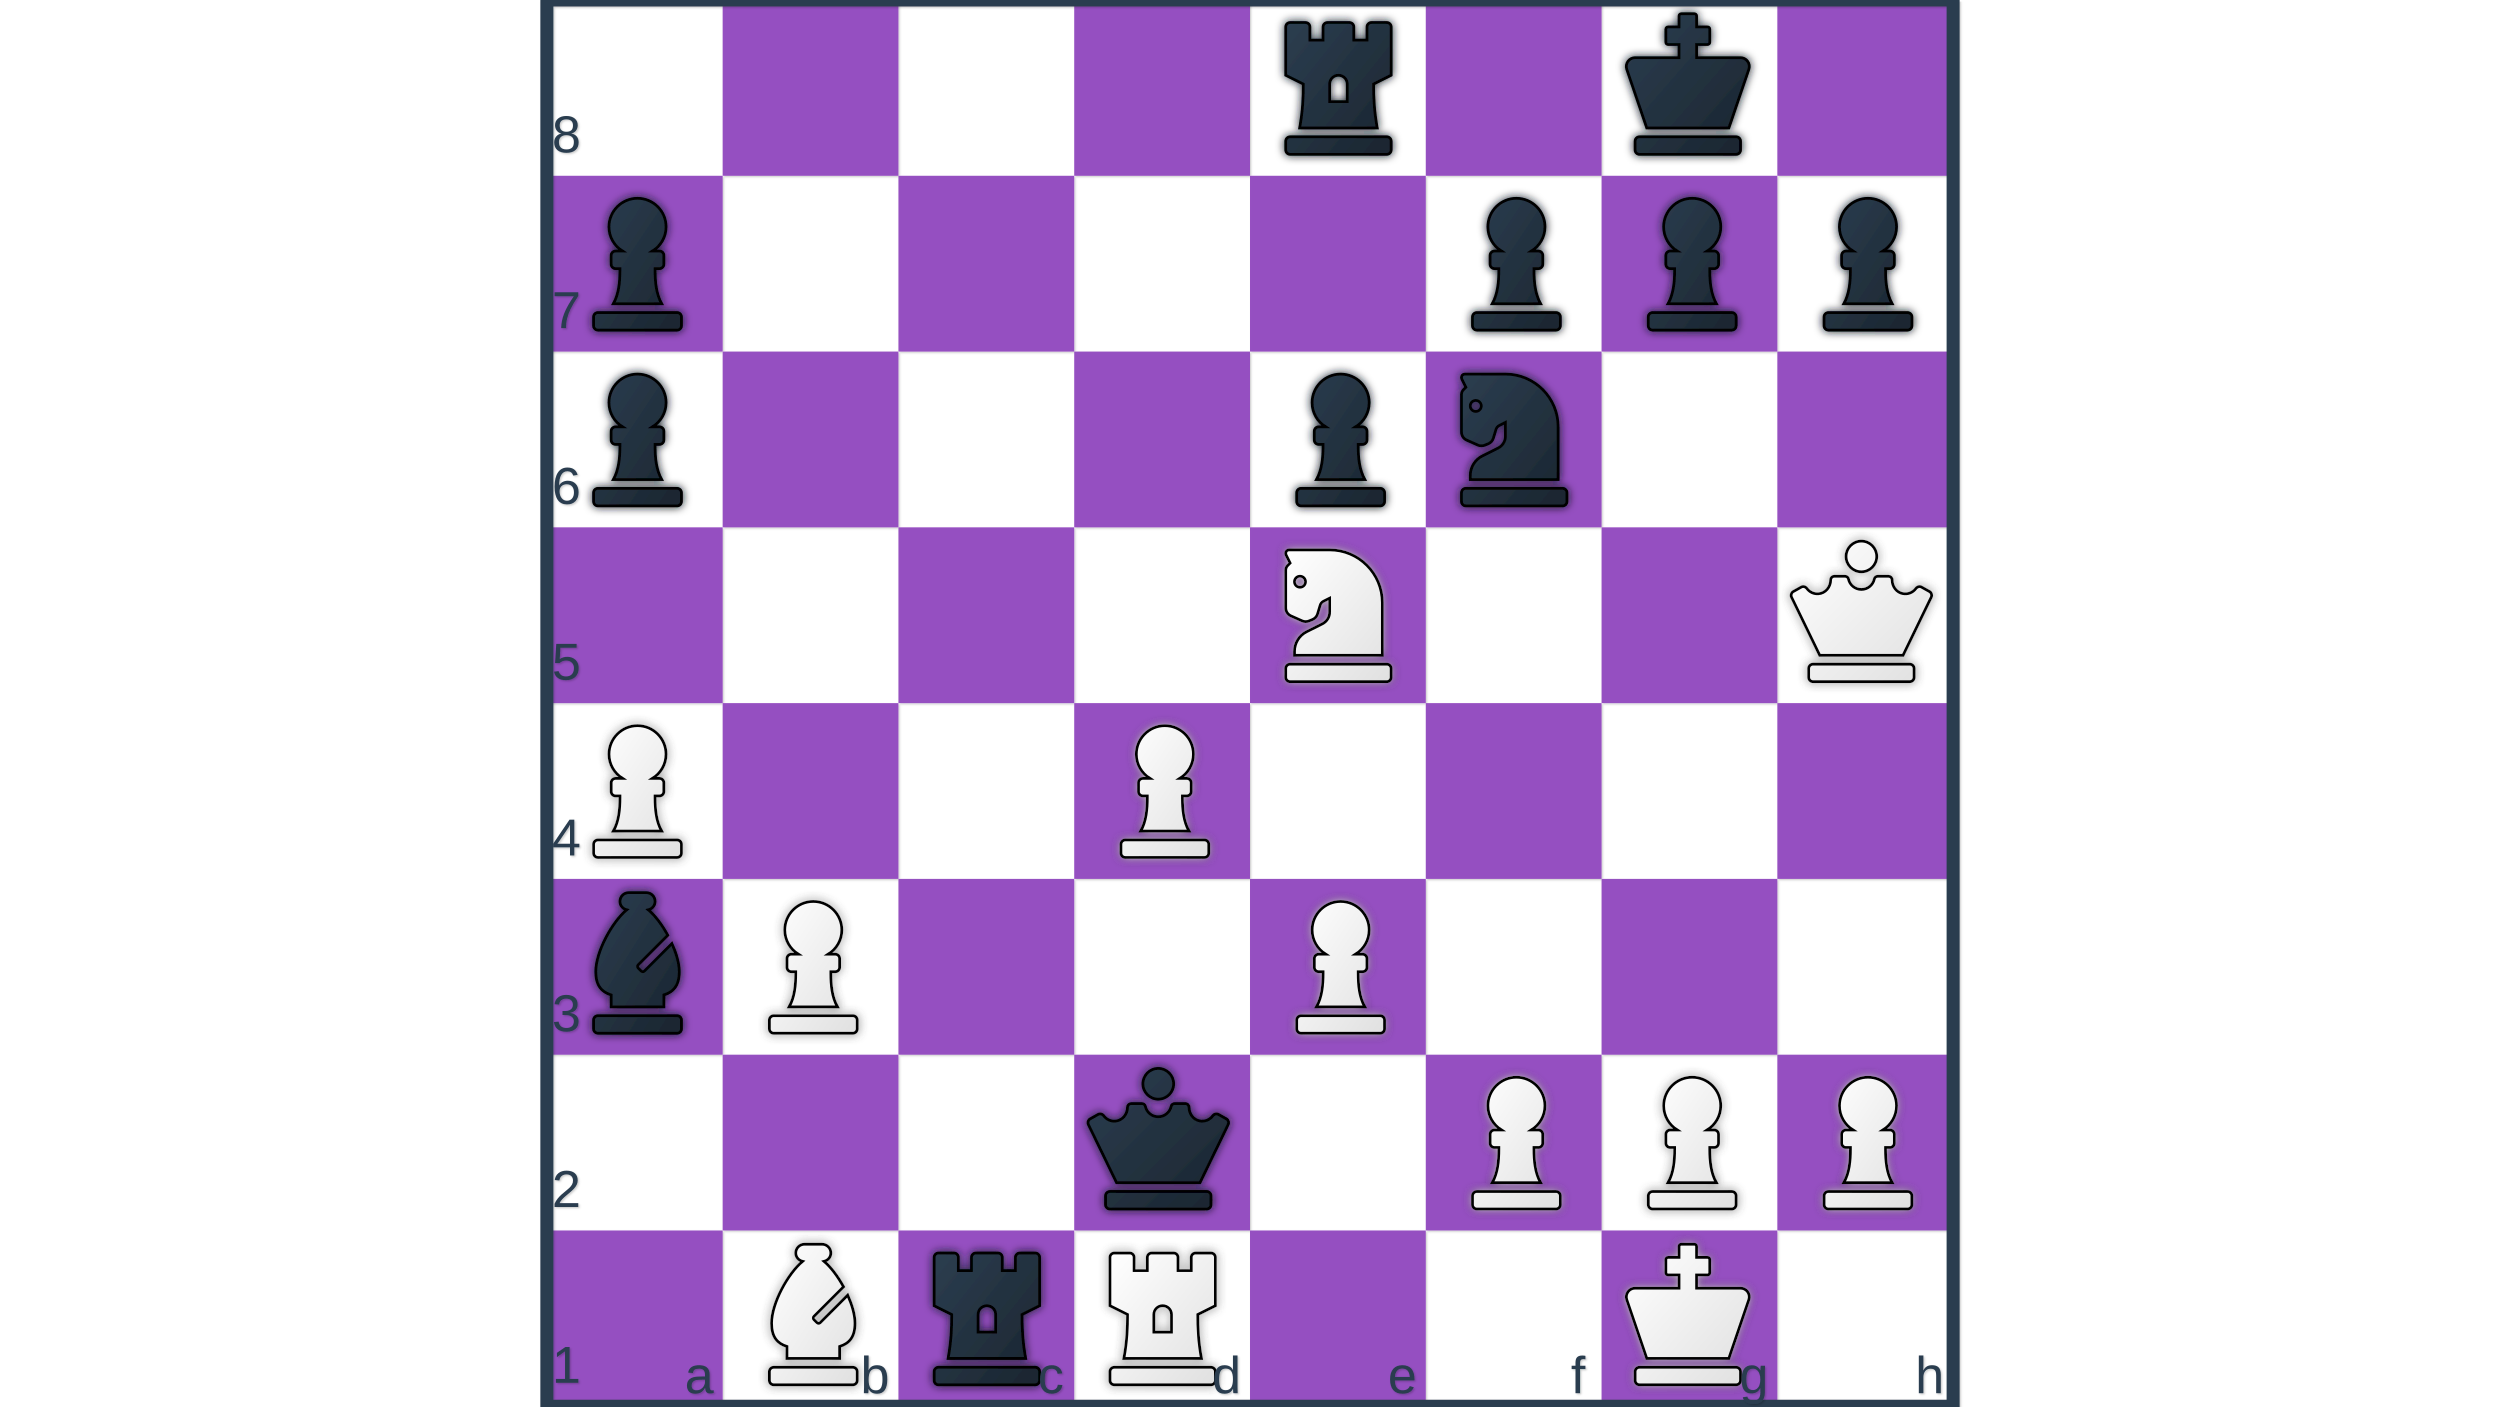
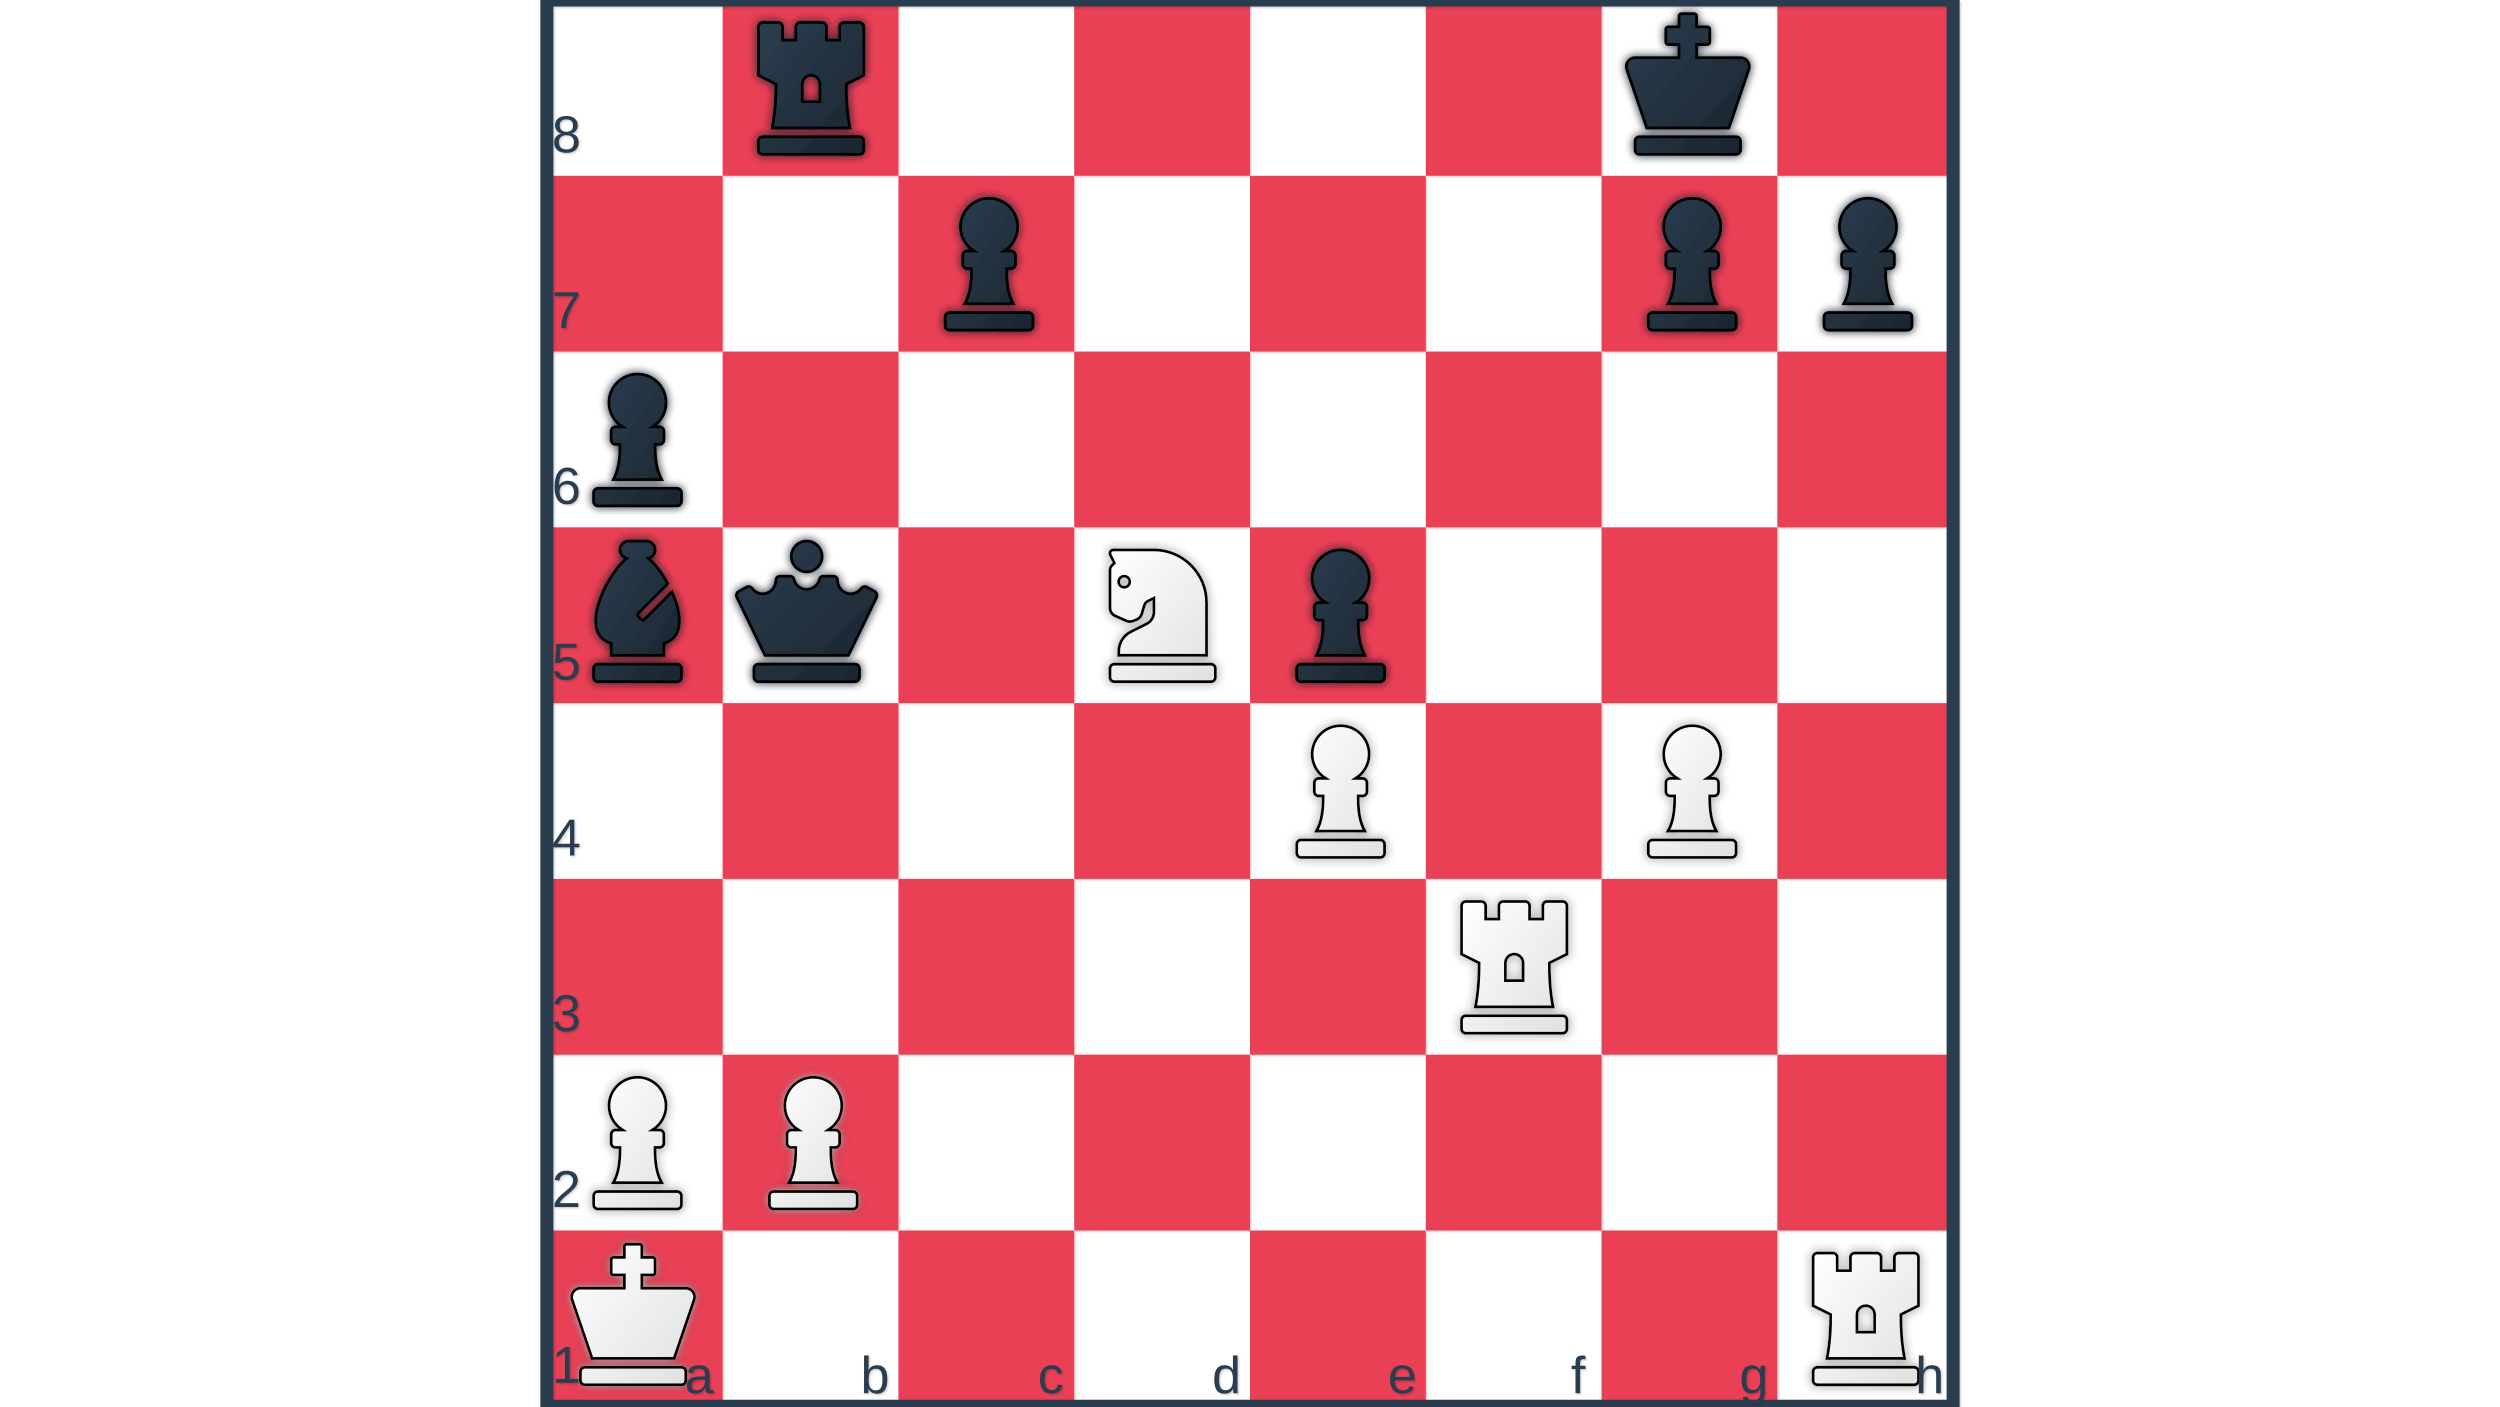
<svg xmlns="http://www.w3.org/2000/svg" viewBox="0 0 1920 1080" width="1920" height="1080">
  <g id="current_move" piece_point="" />
  <g transform="translate(420, 0)">
    <defs>
      <linearGradient id="lightSquareGradient" x1="0%" y1="0%" x2="100%" y2="100%">
        <stop offset="0%" style="stop-color:#FFFFFF" />
        <stop offset="100%" style="stop-color:#FFFFFF" />
      </linearGradient>
      <linearGradient id="darkSquareGradient" x1="0%" y1="0%" x2="100%" y2="100%">
-         <stop offset="0%" style="stop-color:#9146bff2" />
-         <stop offset="100%" style="stop-color:#9146bff2" />
+         <stop offset="0%" style="stop-color:#E94057" />
+         <stop offset="100%" style="stop-color:#E94057" />
      </linearGradient>
      <filter id="squareShadow" x="-20%" y="-20%" width="140%" height="140%">
        <feGaussianBlur in="SourceAlpha" stdDeviation="1" />
        <feOffset dx="1" dy="1" />
        <feComponentTransfer>
          <feFuncA type="linear" slope="0.2" />
        </feComponentTransfer>
        <feMerge>
          <feMergeNode />
          <feMergeNode in="SourceGraphic" />
        </feMerge>
      </filter>
    </defs>
    <rect width="1080" height="1080" fill="url(#lightSquareGradient)" />
    <g filter="url(#squareShadow)">
      <rect x="135" y="0" width="135" height="135" fill="url(#darkSquareGradient)" />
      <rect x="405" y="0" width="135" height="135" fill="url(#darkSquareGradient)" />
      <rect x="675" y="0" width="135" height="135" fill="url(#darkSquareGradient)" />
      <rect x="945" y="0" width="135" height="135" fill="url(#darkSquareGradient)" />
      <rect x="0" y="135" width="135" height="135" fill="url(#darkSquareGradient)" />
      <rect x="270" y="135" width="135" height="135" fill="url(#darkSquareGradient)" />
      <rect x="540" y="135" width="135" height="135" fill="url(#darkSquareGradient)" />
      <rect x="810" y="135" width="135" height="135" fill="url(#darkSquareGradient)" />
      <rect x="135" y="270" width="135" height="135" fill="url(#darkSquareGradient)" />
      <rect x="405" y="270" width="135" height="135" fill="url(#darkSquareGradient)" />
      <rect x="675" y="270" width="135" height="135" fill="url(#darkSquareGradient)" />
      <rect x="945" y="270" width="135" height="135" fill="url(#darkSquareGradient)" />
      <rect x="0" y="405" width="135" height="135" fill="url(#darkSquareGradient)" />
      <rect x="270" y="405" width="135" height="135" fill="url(#darkSquareGradient)" />
      <rect x="540" y="405" width="135" height="135" fill="url(#darkSquareGradient)" />
      <rect x="810" y="405" width="135" height="135" fill="url(#darkSquareGradient)" />
      <rect x="135" y="540" width="135" height="135" fill="url(#darkSquareGradient)" />
      <rect x="405" y="540" width="135" height="135" fill="url(#darkSquareGradient)" />
      <rect x="675" y="540" width="135" height="135" fill="url(#darkSquareGradient)" />
      <rect x="945" y="540" width="135" height="135" fill="url(#darkSquareGradient)" />
      <rect x="0" y="675" width="135" height="135" fill="url(#darkSquareGradient)" />
      <rect x="270" y="675" width="135" height="135" fill="url(#darkSquareGradient)" />
      <rect x="540" y="675" width="135" height="135" fill="url(#darkSquareGradient)" />
      <rect x="810" y="675" width="135" height="135" fill="url(#darkSquareGradient)" />
      <rect x="135" y="810" width="135" height="135" fill="url(#darkSquareGradient)" />
      <rect x="405" y="810" width="135" height="135" fill="url(#darkSquareGradient)" />
      <rect x="675" y="810" width="135" height="135" fill="url(#darkSquareGradient)" />
      <rect x="945" y="810" width="135" height="135" fill="url(#darkSquareGradient)" />
      <rect x="0" y="945" width="135" height="135" fill="url(#darkSquareGradient)" />
      <rect x="270" y="945" width="135" height="135" fill="url(#darkSquareGradient)" />
      <rect x="540" y="945" width="135" height="135" fill="url(#darkSquareGradient)" />
      <rect x="810" y="945" width="135" height="135" fill="url(#darkSquareGradient)" />
    </g>
    <defs>
      <symbol id="king" viewBox="-32 0 512 512">
        <g transform="scale(0.8) translate(50, 50)">
          <g>
            <path d="M400 448H48a16 16 0 0 0-16 16v32a16 16 0 0 0 16 16h352a16 16 0 0 0 16-16v-32a16 16 0 0 0-16-16zm16-288H256v-48h40a8 8 0 0 0 8-8V56a8 8 0 0 0-8-8h-40V8a8 8 0 0 0-8-8h-48a8 8 0 0 0-8 8v40h-40a8 8 0 0 0-8 8v48a8 8 0 0 0 8 8h40v48H32a32 32 0 0 0-30.52 41.54L74.56 416h298.88l73.08-214.46A32 32 0 0 0 416 160z" />
          </g>
        </g>
      </symbol>
      <symbol id="queen" viewBox="0 0 512 512">
        <g transform="scale(0.8) translate(50, 50)">
          <g>
            <path d="M256 112a56 56 0 1 0-56-56 56 56 0 0 0 56 56zm176 336H80a16 16 0 0 0-16 16v32a16 16 0 0 0 16 16h352a16 16 0 0 0 16-16v-32a16 16 0 0 0-16-16zm72.87-263.84l-28.51-15.92c-7.44-5-16.91-2.46-22.29 4.68a47.59 47.59 0 0 1-47.23 18.23C383.7 186.86 368 164.93 368 141.4a13.4 13.4 0 0 0-13.4-13.4h-38.77c-6 0-11.61 4-12.86 9.91a48 48 0 0 1-93.94 0c-1.25-5.92-6.82-9.91-12.86-9.91H157.4a13.4 13.4 0 0 0-13.4 13.4c0 25.69-19 48.75-44.67 50.49a47.5 47.5 0 0 1-41.54-19.15c-5.28-7.09-14.73-9.45-22.09-4.54l-28.57 16a16 16 0 0 0-5.44 20.47L104.24 416h303.52l102.55-211.37a16 16 0 0 0-5.44-20.47z" />
          </g>
        </g>
      </symbol>
      <symbol id="bishop" viewBox="-96 0 512 512">
        <g transform="scale(0.8) translate(50, 50)">
          <g>
            <path d="M8 287.88c0 51.64 22.14 73.83 56 84.6V416h192v-43.52c33.86-10.77 56-33 56-84.6 0-30.61-10.73-67.1-26.69-102.56L185 285.65a8 8 0 0 1-11.31 0l-11.31-11.31a8 8 0 0 1 0-11.31L270.27 155.1c-20.8-37.91-46.47-72.1-70.87-92.59C213.4 59.09 224 47.05 224 32a32 32 0 0 0-32-32h-64a32 32 0 0 0-32 32c0 15 10.6 27.09 24.6 30.51C67.81 106.8 8 214.5 8 287.88zM304 448H16a16 16 0 0 0-16 16v32a16 16 0 0 0 16 16h288a16 16 0 0 0 16-16v-32a16 16 0 0 0-16-16z" />
          </g>
        </g>
      </symbol>
      <symbol id="knight" viewBox="-64 0 512 512">
        <g transform="scale(0.8) translate(50, 50)">
          <g>
            <path d="M19 272.47l40.63 18.06a32 32 0 0 0 24.88.47l12.78-5.12a32 32 0 0 0 18.76-20.5l9.22-30.65a24 24 0 0 1 12.55-15.65L159.94 208v50.33a48 48 0 0 1-26.53 42.94l-57.22 28.65A80 80 0 0 0 32 401.48V416h319.86V224c0-106-85.92-192-191.92-192H12A12 12 0 0 0 0 44a16.9 16.9 0 0 0 1.79 7.58L16 80l-9 9a24 24 0 0 0-7 17v137.21a32 32 0 0 0 19 29.26zM52 128a20 20 0 1 1-20 20 20 20 0 0 1 20-20zm316 320H16a16 16 0 0 0-16 16v32a16 16 0 0 0 16 16h352a16 16 0 0 0 16-16v-32a16 16 0 0 0-16-16z" />
          </g>
        </g>
      </symbol>
      <symbol id="rook" viewBox="-64 0 512 512">
        <g transform="scale(0.8) translate(50, 50)">
          <g>
            <path d="M368 32h-56a16 16 0 0 0-16 16v48h-48V48a16 16 0 0 0-16-16h-80a16 16 0 0 0-16 16v48H88.1V48a16 16 0 0 0-16-16H16A16 16 0 0 0 0 48v176l64 32c0 48.33-1.54 95-13.21 160h282.42C321.54 351 320 303.72 320 256l64-32V48a16 16 0 0 0-16-16zM224 320h-64v-64a32 32 0 0 1 64 0zm144 128H16a16 16 0 0 0-16 16v32a16 16 0 0 0 16 16h352a16 16 0 0 0 16-16v-32a16 16 0 0 0-16-16z" />
          </g>
        </g>
      </symbol>
      <symbol id="pawn" viewBox="-96 0 512 512">
        <g transform="scale(0.8) translate(50, 50)">
          <g>
            <path d="M105.1 224H80a16 16 0 0 0-16 16v32a16 16 0 0 0 16 16h16v5.49c0 44-4.14 86.6-24 122.51h176c-19.89-35.91-24-78.51-24-122.51V288h16a16 16 0 0 0 16-16v-32a16 16 0 0 0-16-16h-25.1c29.39-18.38 49.1-50.78 49.1-88a104 104 0 0 0-208 0c0 37.22 19.71 69.62 49.1 88zM304 448H16a16 16 0 0 0-16 16v32a16 16 0 0 0 16 16h288a16 16 0 0 0 16-16v-32a16 16 0 0 0-16-16z" />
          </g>
        </g>
      </symbol>
      <linearGradient id="whiteGradient" x1="0%" y1="0%" x2="100%" y2="100%">
        <stop offset="0%" style="stop-color:#FFFFFF" />
        <stop offset="100%" style="stop-color:#E0E0E0" />
      </linearGradient>
      <linearGradient id="blackGradient" x1="0%" y1="0%" x2="100%" y2="100%">
        <stop offset="0%" style="stop-color:#2C3E50" />
        <stop offset="100%" style="stop-color:#1a252f" />
      </linearGradient>
      <filter id="glow" x="-50%" y="-50%" width="200%" height="200%">
        <feGaussianBlur stdDeviation="3.27" result="coloredBlur" />
        <feMerge>
          <feMergeNode in="coloredBlur" />
          <feMergeNode in="SourceGraphic" />
        </feMerge>
      </filter>
    </defs>
    <g id="whitepieces" fill="url(#whiteGradient)" stroke="#000000" stroke-width="10" filter="url(#glow)">
-       <use href="#knight" x="540" y="405" width="135" height="135" _id="Ne5" />
-       <use href="#queen" x="945" y="405" width="135" height="135" _id="Qh5" />
-       <use href="#pawn" x="0" y="540" width="135" height="135" _id="Pa4" />
-       <use href="#pawn" x="405" y="540" width="135" height="135" _id="Pd4" />
-       <use href="#pawn" x="135" y="675" width="135" height="135" _id="Pb3" />
-       <use href="#pawn" x="540" y="675" width="135" height="135" _id="Pe3" />
-       <use href="#pawn" x="675" y="810" width="135" height="135" _id="Pf2" />
-       <use href="#pawn" x="810" y="810" width="135" height="135" _id="Pg2" />
-       <use href="#pawn" x="945" y="810" width="135" height="135" _id="Ph2" />
-       <use href="#bishop" x="135" y="945" width="135" height="135" _id="Bb1" />
-       <use href="#rook" x="405" y="945" width="135" height="135" _id="Rd1" />
-       <use href="#king" x="810" y="945" width="135" height="135" _id="Kg1" />
+       <use href="#knight" x="405" y="405" width="135" height="135" _id="Nd5" />
+       <use href="#pawn" x="540" y="540" width="135" height="135" _id="Pe4" />
+       <use href="#pawn" x="810" y="540" width="135" height="135" _id="Pg4" />
+       <use href="#rook" x="675" y="675" width="135" height="135" _id="Rf3" />
+       <use href="#pawn" x="0" y="810" width="135" height="135" _id="Pa2" />
+       <use href="#pawn" x="135" y="810" width="135" height="135" _id="Pb2" />
+       <use href="#king" x="0" y="945" width="135" height="135" _id="Ka1" />
+       <use href="#rook" x="945" y="945" width="135" height="135" _id="Rh1" />
    </g>
    <g id="blackpieces" fill="url(#blackGradient)" stroke="#000000" stroke-width="10" filter="url(#glow)">
-       <use href="#rook" x="540" y="0" width="135" height="135" _id="re8" />
+       <use href="#rook" x="135" y="0" width="135" height="135" _id="rb8" />
      <use href="#king" x="810" y="0" width="135" height="135" _id="kg8" />
-       <use href="#pawn" x="0" y="135" width="135" height="135" _id="pa7" />
-       <use href="#pawn" x="675" y="135" width="135" height="135" _id="pf7" />
+       <use href="#pawn" x="270" y="135" width="135" height="135" _id="pc7" />
      <use href="#pawn" x="810" y="135" width="135" height="135" _id="pg7" />
      <use href="#pawn" x="945" y="135" width="135" height="135" _id="ph7" />
      <use href="#pawn" x="0" y="270" width="135" height="135" _id="pa6" />
-       <use href="#pawn" x="540" y="270" width="135" height="135" _id="pe6" />
-       <use href="#knight" x="675" y="270" width="135" height="135" _id="nf6" />
-       <use href="#bishop" x="0" y="675" width="135" height="135" _id="ba3" />
-       <use href="#queen" x="405" y="810" width="135" height="135" _id="qd2" />
-       <use href="#rook" x="270" y="945" width="135" height="135" _id="rc1" />
+       <use href="#bishop" x="0" y="405" width="135" height="135" _id="ba5" />
+       <use href="#queen" x="135" y="405" width="135" height="135" _id="qb5" />
+       <use href="#pawn" x="540" y="405" width="135" height="135" _id="pe5" />
    </g>
    <rect x="0" y="0" width="1080" height="1080" fill="none" stroke="#2C3E50" stroke-width="10" filter="url(#squareShadow)" />
    <g font-family="Arial" font-size="40" text-anchor="middle" fill="#2C3E50" filter="url(#squareShadow)">
      <text x="117" y="1070">a</text>
      <text x="252" y="1070">b</text>
      <text x="387" y="1070">c</text>
      <text x="522" y="1070">d</text>
      <text x="657" y="1070">e</text>
      <text x="792" y="1070">f</text>
      <text x="927" y="1070">g</text>
      <text x="1062" y="1070">h</text>
      <text x="15" y="1062">1</text>
      <text x="15" y="927">2</text>
      <text x="15" y="792">3</text>
      <text x="15" y="657">4</text>
      <text x="15" y="522">5</text>
      <text x="15" y="387">6</text>
      <text x="15" y="252">7</text>
      <text x="15" y="117">8</text>
    </g>
  </g>
</svg>
